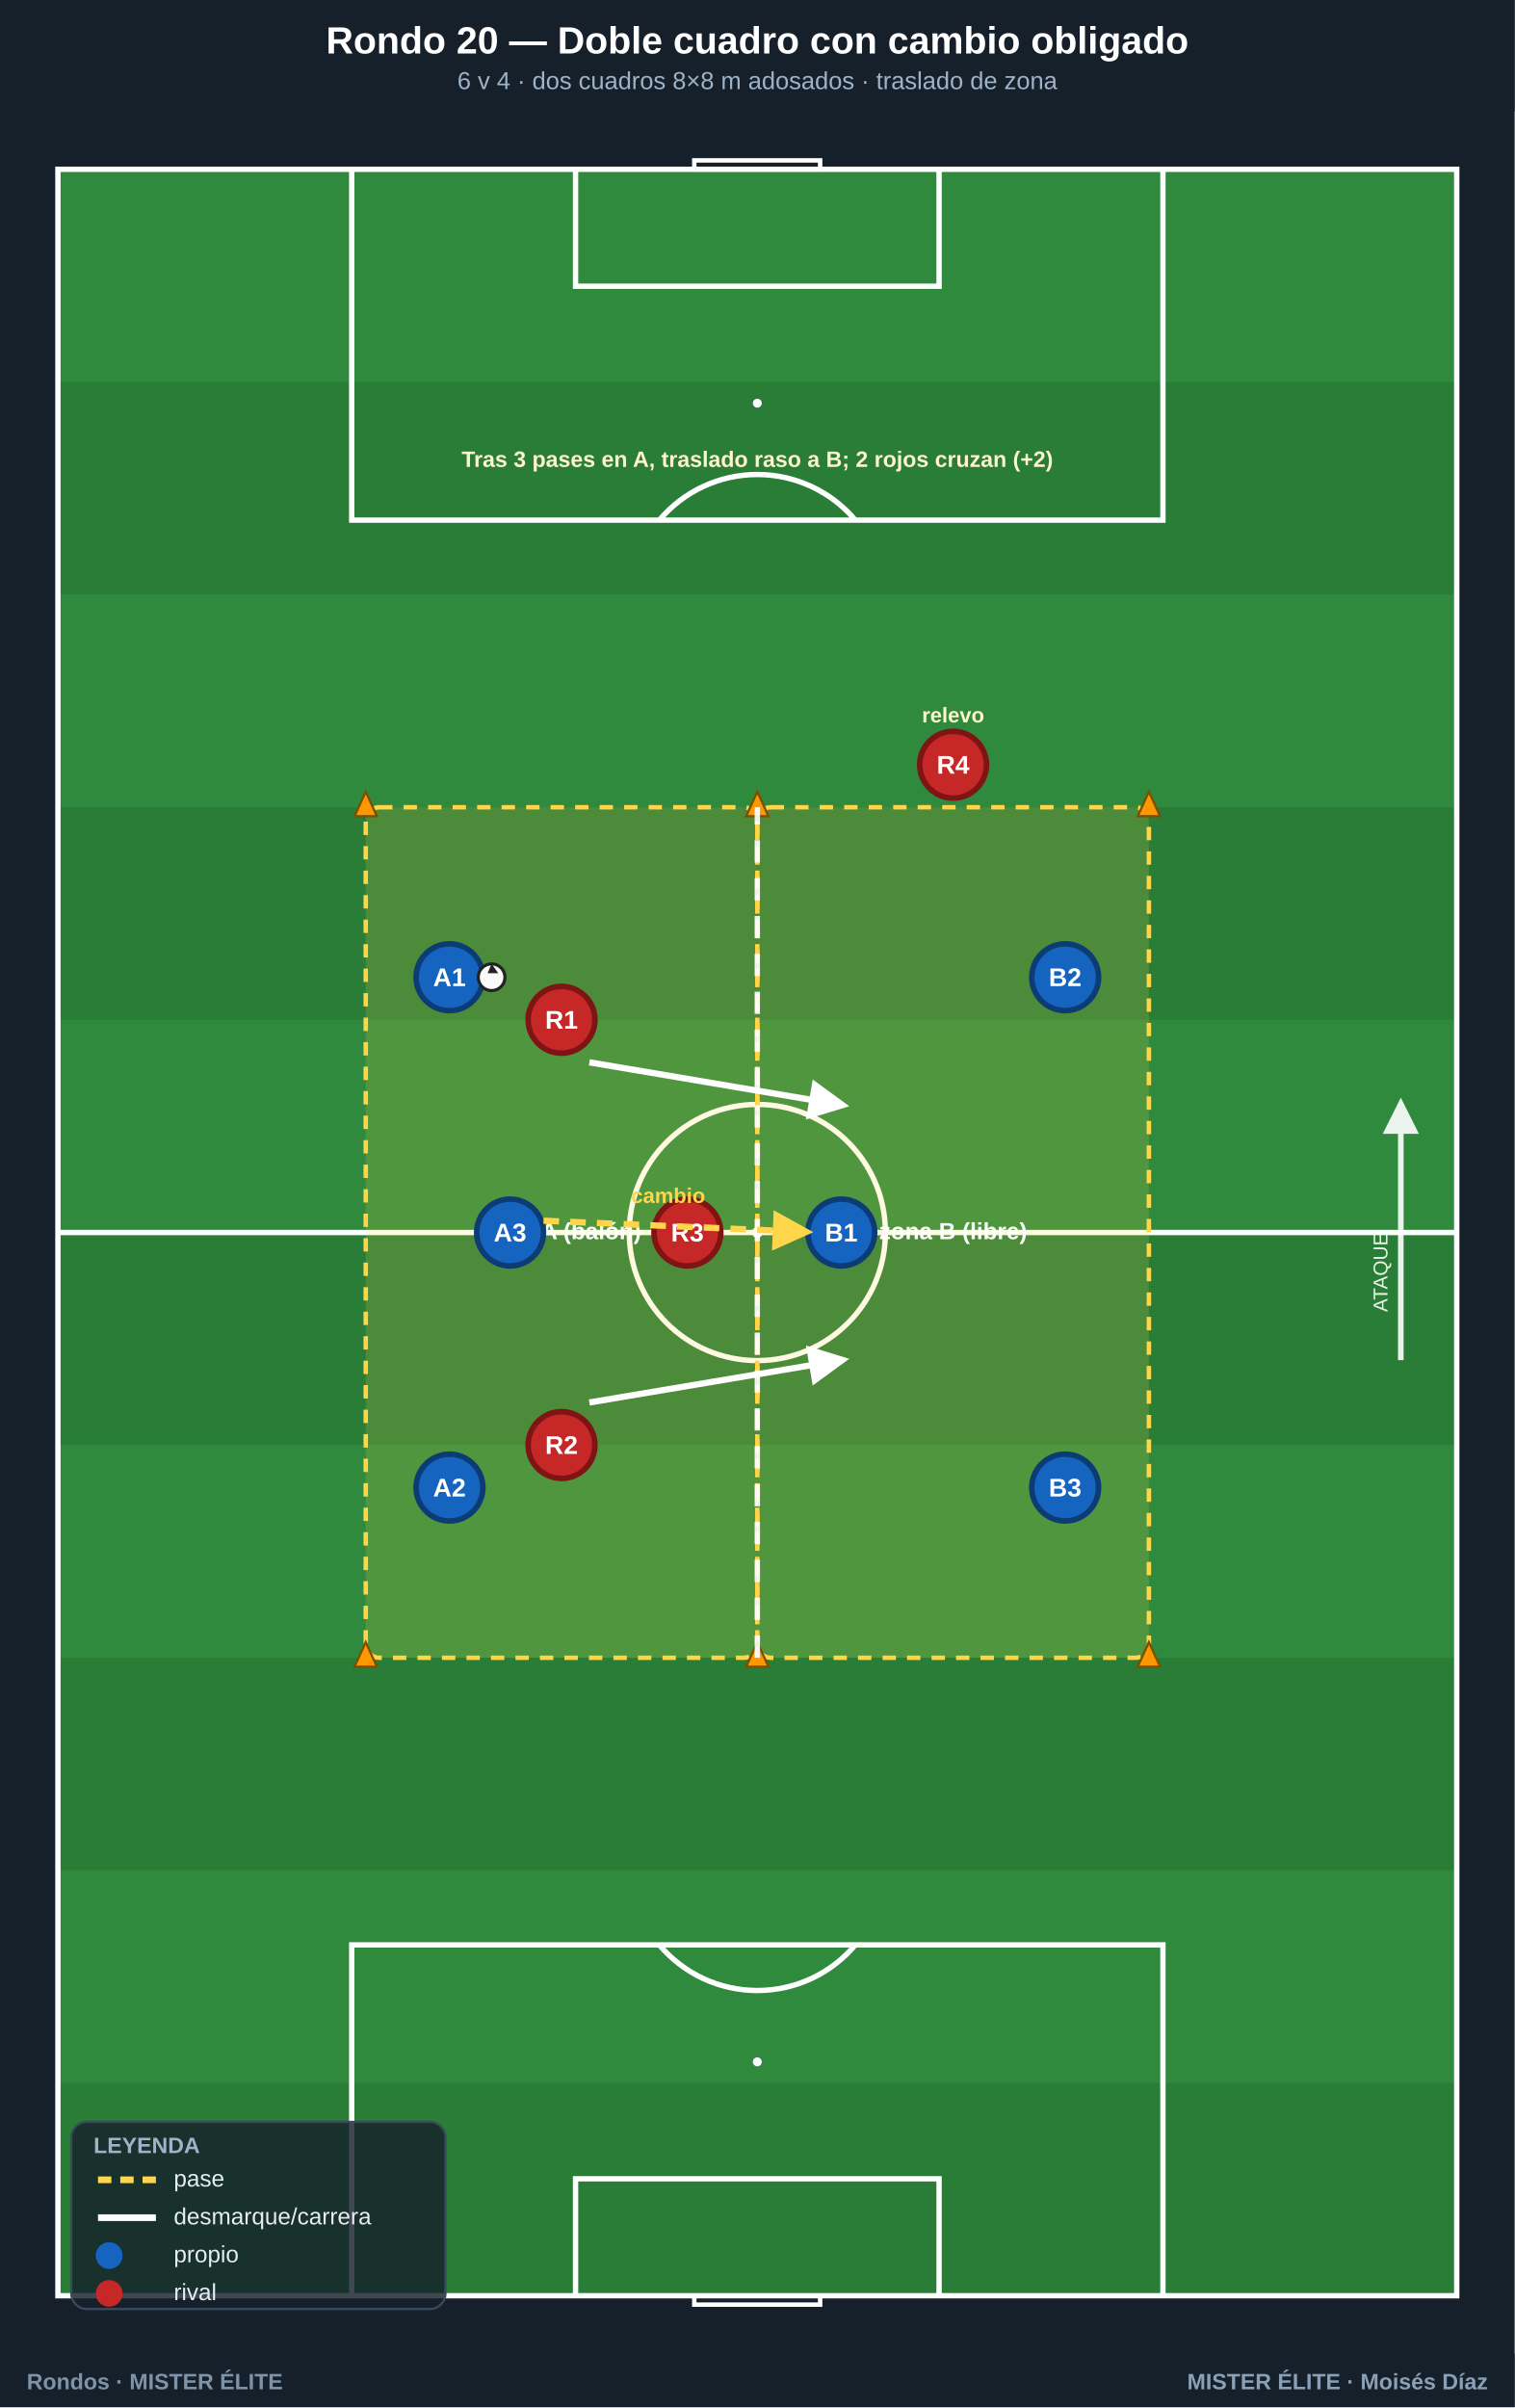
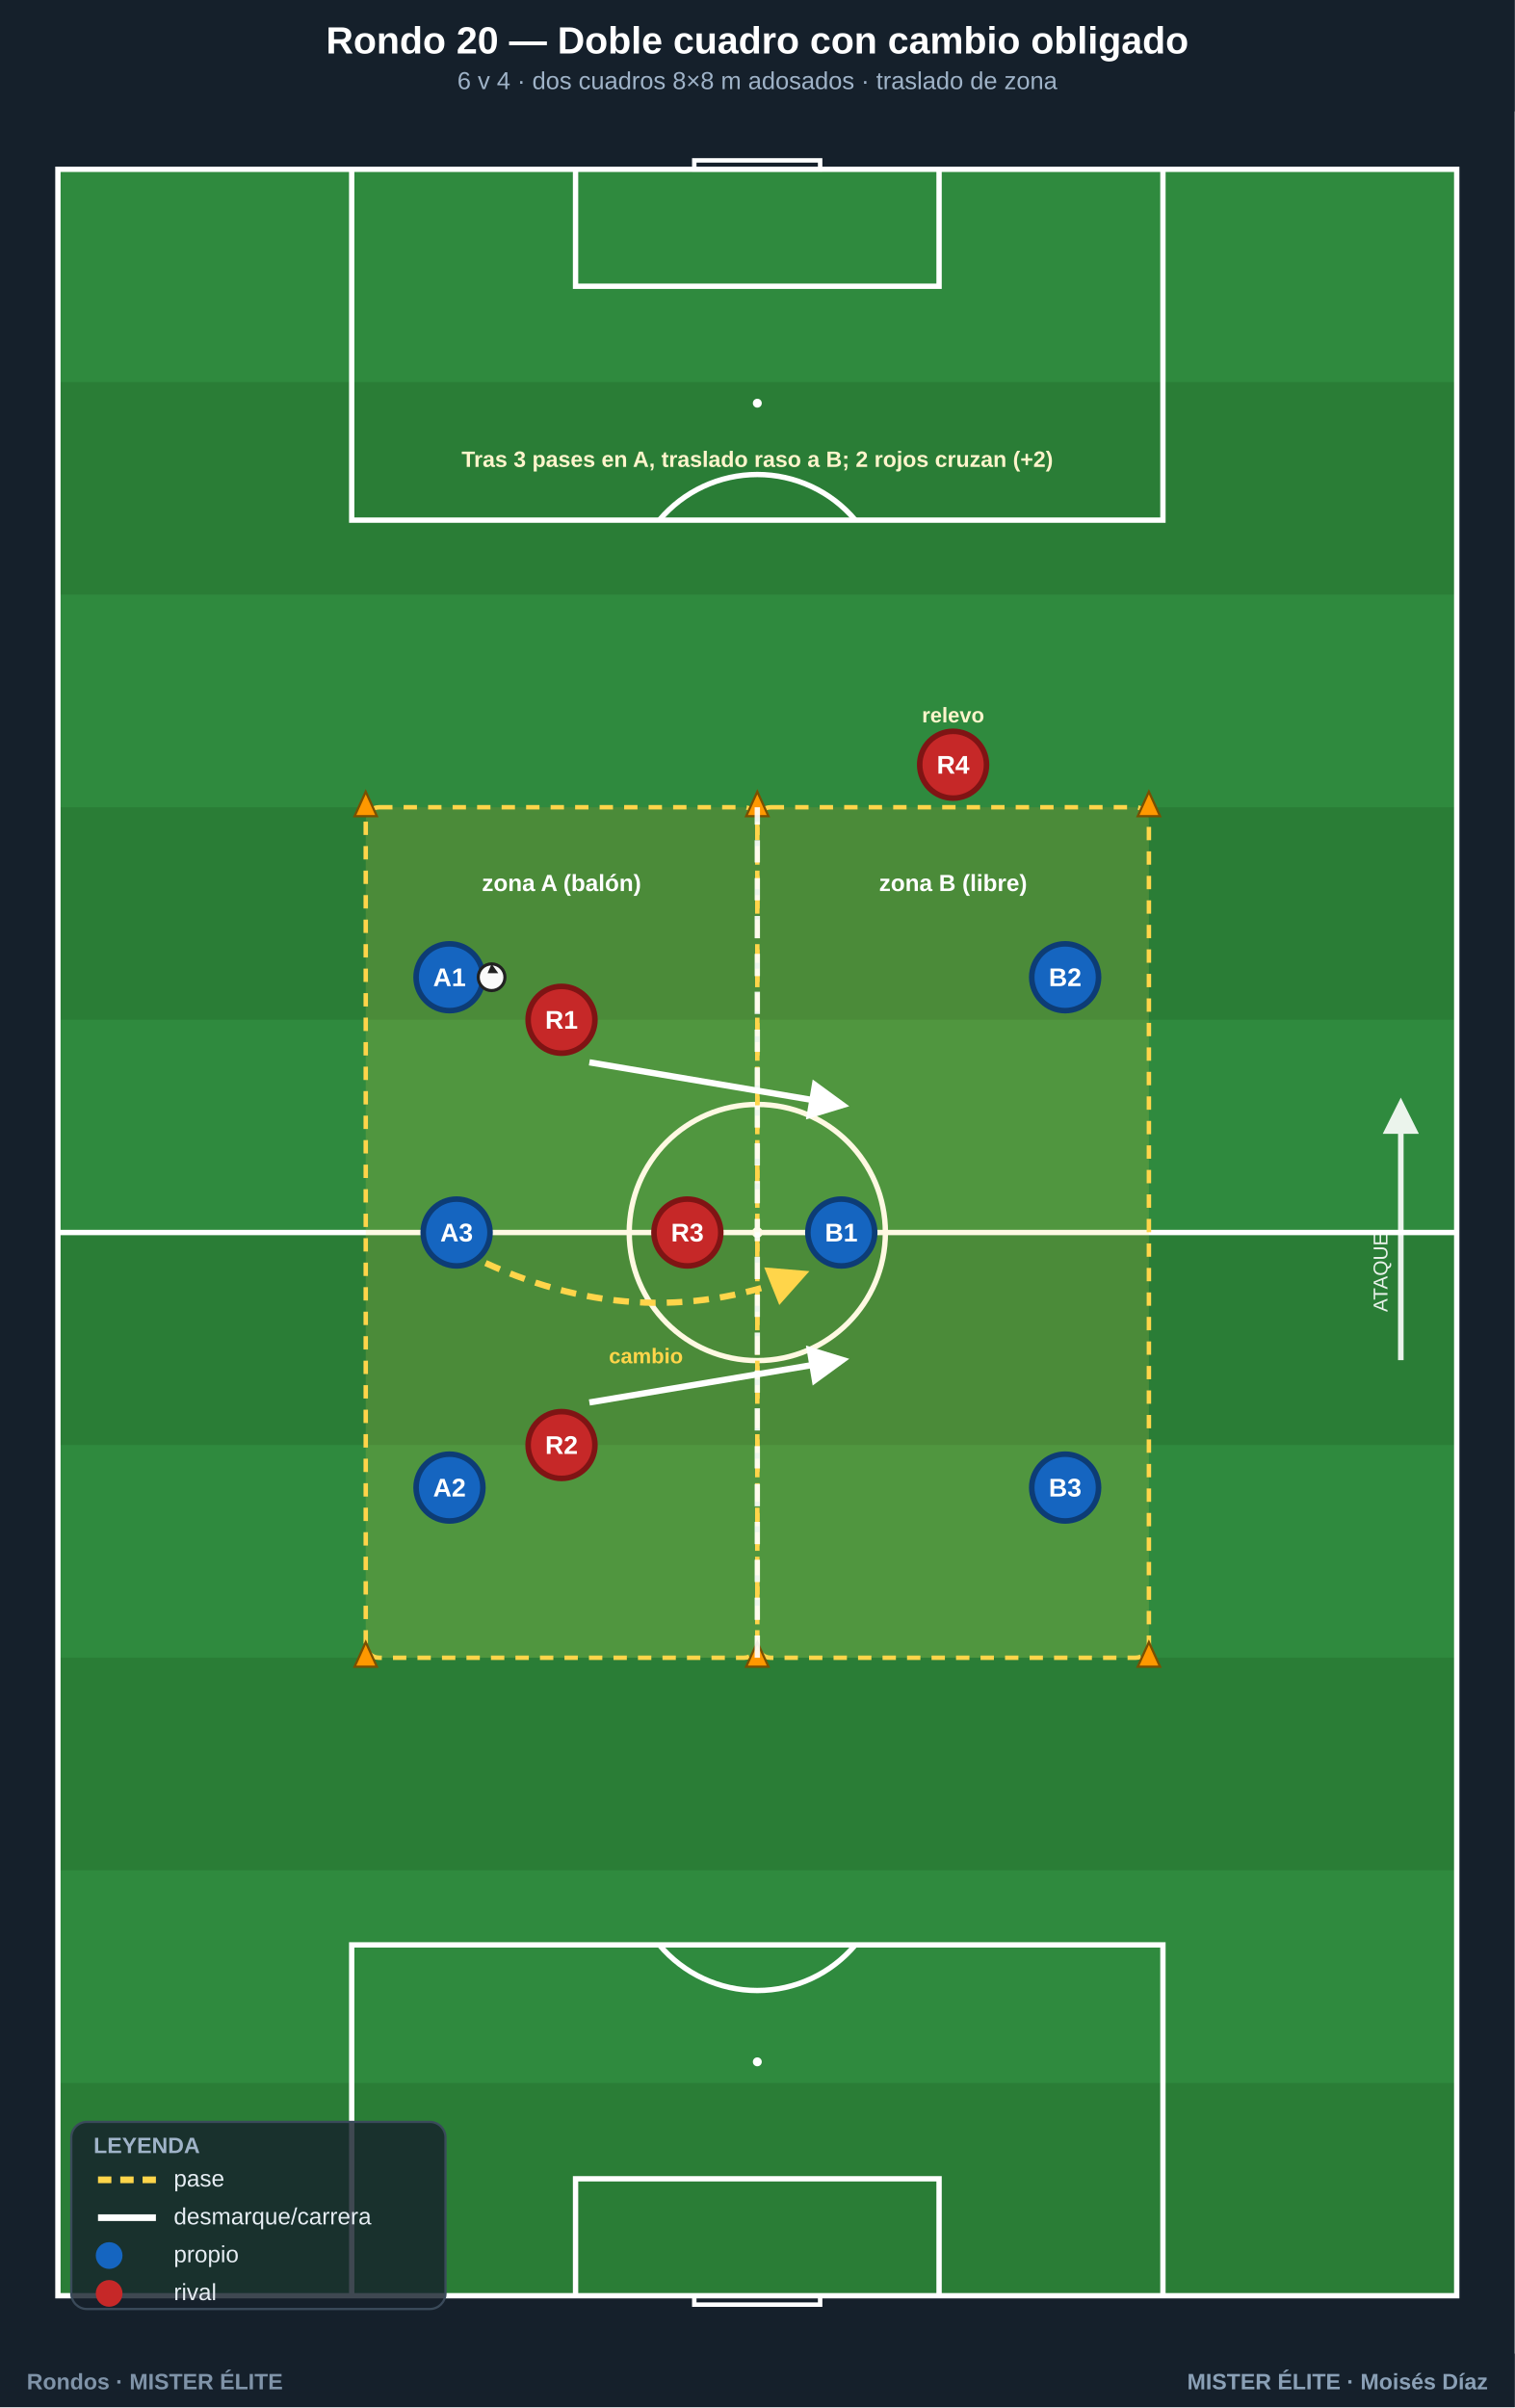
<svg xmlns="http://www.w3.org/2000/svg" viewBox="0 0 680 1081" width="680" height="1081" font-family="Segoe UI,Arial,sans-serif">
  <defs>
    <linearGradient id="sky" x1="0" y1="0" x2="0" y2="1">
      <stop offset="0" stop-color="#2f8a3e" />
      <stop offset="1" stop-color="#2b8139" />
    </linearGradient>
    <marker id="ah_pass" viewBox="0 0 10 10" refX="8" refY="5" markerWidth="6.5" markerHeight="6.5" orient="auto-start-reverse">
      <path d="M0,0 L10,5 L0,10 z" fill="#ffd54a" />
    </marker>
    <marker id="ah_run" viewBox="0 0 10 10" refX="8" refY="5" markerWidth="6.5" markerHeight="6.5" orient="auto-start-reverse">
      <path d="M0,0 L10,5 L0,10 z" fill="#ffffff" />
    </marker>
    <marker id="ah_drive" viewBox="0 0 10 10" refX="8" refY="5" markerWidth="6.5" markerHeight="6.5" orient="auto-start-reverse">
      <path d="M0,0 L10,5 L0,10 z" fill="#7ee0ff" />
    </marker>
    <marker id="ah_white" viewBox="0 0 10 10" refX="8" refY="5" markerWidth="6.5" markerHeight="6.5" orient="auto-start-reverse">
      <path d="M0,0 L10,5 L0,10 z" fill="#ffffff" />
    </marker>
  </defs>
  <rect x="0.0" y="0.0" width="680.0" height="1080.6" fill="#15202b" />
  <rect x="26.0" y="76.0" width="628.0" height="96.0" fill="#2f8a3e" />
  <rect x="26.0" y="171.5" width="628.0" height="96.0" fill="#2a7d36" />
  <rect x="26.0" y="266.9" width="628.0" height="96.0" fill="#2f8a3e" />
  <rect x="26.0" y="362.4" width="628.0" height="96.0" fill="#2a7d36" />
  <rect x="26.0" y="457.8" width="628.0" height="96.0" fill="#2f8a3e" />
  <rect x="26.0" y="553.3" width="628.0" height="96.0" fill="#2a7d36" />
  <rect x="26.0" y="648.7" width="628.0" height="96.0" fill="#2f8a3e" />
  <rect x="26.0" y="744.2" width="628.0" height="96.0" fill="#2a7d36" />
  <rect x="26.0" y="839.6" width="628.0" height="96.0" fill="#2f8a3e" />
  <rect x="26.0" y="935.1" width="628.0" height="96.0" fill="#2a7d36" />
  <rect x="26.0" y="76.0" width="628.0" height="954.6" fill="none" stroke="#ffffff" stroke-width="2.4" />
  <line x1="26.0" y1="553.3" x2="654.0" y2="553.3" stroke="#ffffff" stroke-width="2.4" opacity="1" />
  <circle cx="340.0" cy="553.3" r="57.5" fill="none" stroke="#ffffff" stroke-width="2.4" />
  <circle cx="340.0" cy="553.3" r="2.4" fill="#ffffff" />
  <path d="M157.9,76.0 L157.9,233.5 L522.1,233.5 L522.1,76.0" fill="none" stroke="#ffffff" stroke-width="2.4" />
  <path d="M258.4,76.0 L258.4,128.5 L421.6,128.5 L421.6,76.0" fill="none" stroke="#ffffff" stroke-width="2.4" />
  <circle cx="340.0" cy="181.0" r="2.0" fill="#ffffff" />
  <rect x="311.7" y="72.0" width="56.5" height="4" fill="none" stroke="#ffffff" stroke-width="2" />
  <path d="M296.0,233.5 A57.5,57.5 0 0 1 384.0,233.5" fill="none" stroke="#ffffff" stroke-width="2.4" />
  <path d="M157.9,1030.6 L157.9,873.1 L522.1,873.1 L522.1,1030.6" fill="none" stroke="#ffffff" stroke-width="2.4" />
  <path d="M258.4,1030.6 L258.4,978.1 L421.6,978.1 L421.6,1030.6" fill="none" stroke="#ffffff" stroke-width="2.4" />
  <circle cx="340.0" cy="925.6" r="2.0" fill="#ffffff" />
  <rect x="311.7" y="1030.6" width="56.5" height="4" fill="none" stroke="#ffffff" stroke-width="2" />
  <path d="M296.0,873.1 A57.5,57.5 0 0 0 384.0,873.1" fill="none" stroke="#ffffff" stroke-width="2.4" />
  <rect x="0.0" y="0.0" width="680.0" height="50.0" fill="#15202b" />
  <text x="340.0" y="24.0" font-family="Segoe UI,Arial,sans-serif" font-size="17" font-weight="800" fill="#ffffff" text-anchor="middle">Rondo 20 — Doble cuadro con cambio obligado</text>
  <text x="340.0" y="40.0" font-family="Segoe UI,Arial,sans-serif" font-size="11" font-weight="500" fill="#9fb3c8" text-anchor="middle">6 v 4 · dos cuadros 8×8 m adosados · traslado de zona</text>
  <rect x="0.0" y="1056.6" width="680.0" height="24.0" fill="#15202b" />
  <text x="668.0" y="1072.6" font-family="Segoe UI,Arial,sans-serif" font-size="10" font-weight="700" fill="#8aa0b6" text-anchor="end">MISTER ÉLITE · Moisés Díaz</text>
  <text x="12.0" y="1072.6" font-family="Segoe UI,Arial,sans-serif" font-size="10" font-weight="600" fill="#7f93a8" text-anchor="start">Rondos · MISTER ÉLITE</text>
  <g opacity="0.9">
    <line x1="628.9" y1="610.6" x2="628.9" y2="496.0" stroke="#ffffff" stroke-width="2.5" marker-end="url(#ah_white)" />
    <text x="622.9" y="553.3" font-family="Segoe UI,Arial" font-size="9" fill="#ffffff" text-anchor="end" transform="rotate(-90 622.9 553.3)">ATAQUE</text>
  </g>
  <rect x="164.2" y="362.4" width="175.8" height="381.8" rx="6" fill="#ffd54a" fill-opacity="0.16" stroke="#ffd54a" stroke-width="2" stroke-dasharray="6 5" />
-   <text x="252.1" y="556.3" font-family="Segoe UI,Arial,sans-serif" font-size="10.5" font-weight="700" fill="#fff" text-anchor="middle">zona A (balón)</text>
+   <text x="252.1" y="400.0" font-family="Segoe UI,Arial,sans-serif" font-size="10.5" font-weight="700" fill="#fff" text-anchor="middle">zona A (balón)</text>
  <rect x="340.0" y="362.4" width="175.8" height="381.8" rx="6" fill="#ffd54a" fill-opacity="0.16" stroke="#ffd54a" stroke-width="2" stroke-dasharray="6 5" />
-   <text x="427.9" y="556.3" font-family="Segoe UI,Arial,sans-serif" font-size="10.5" font-weight="700" fill="#fff" text-anchor="middle">zona B (libre)</text>
+   <text x="427.9" y="400.0" font-family="Segoe UI,Arial,sans-serif" font-size="10.5" font-weight="700" fill="#fff" text-anchor="middle">zona B (libre)</text>
  <path d="M164.2,737.2 l5,11 l-10,0 z" fill="#ff9800" stroke="#7a4f00" stroke-width="1" />
  <path d="M340.0,737.2 l5,11 l-10,0 z" fill="#ff9800" stroke="#7a4f00" stroke-width="1" />
  <path d="M164.2,355.4 l5,11 l-10,0 z" fill="#ff9800" stroke="#7a4f00" stroke-width="1" />
  <path d="M340.0,355.4 l5,11 l-10,0 z" fill="#ff9800" stroke="#7a4f00" stroke-width="1" />
  <path d="M515.8,737.2 l5,11 l-10,0 z" fill="#ff9800" stroke="#7a4f00" stroke-width="1" />
  <path d="M515.8,355.4 l5,11 l-10,0 z" fill="#ff9800" stroke="#7a4f00" stroke-width="1" />
  <line x1="340.0" y1="744.2" x2="340.0" y2="362.4" stroke="#ffffff" stroke-width="2.4" stroke-dasharray="10 7" opacity="0.9" />
  <g>
    <circle cx="201.8" cy="438.7" r="15" fill="#1565c0" stroke="#0d3c75" stroke-width="2.5" />
    <text x="201.8" y="442.7" font-family="Segoe UI,Arial" font-size="11.5" font-weight="800" fill="#fff" text-anchor="middle">A1</text>
  </g>
  <circle cx="220.7" cy="438.7" r="6.0" fill="#fafafa" stroke="#222" stroke-width="1.4" />
  <path d="M220.7,432.7 l3.0,4.2 l-4.8,0 z" fill="#222" />
  <g>
    <circle cx="201.8" cy="667.8" r="15" fill="#1565c0" stroke="#0d3c75" stroke-width="2.5" />
    <text x="201.8" y="671.8" font-family="Segoe UI,Arial" font-size="11.5" font-weight="800" fill="#fff" text-anchor="middle">A2</text>
  </g>
  <g>
-     <circle cx="229.0" cy="553.3" r="15" fill="#1565c0" stroke="#0d3c75" stroke-width="2.5" />
-     <text x="229.0" y="557.3" font-family="Segoe UI,Arial" font-size="11.5" font-weight="800" fill="#fff" text-anchor="middle">A3</text>
+     <circle cx="205.0" cy="553.3" r="15" fill="#1565c0" stroke="#0d3c75" stroke-width="2.5" />
+     <text x="205.0" y="557.3" font-family="Segoe UI,Arial" font-size="11.5" font-weight="800" fill="#fff" text-anchor="middle">A3</text>
  </g>
  <g>
    <circle cx="377.7" cy="553.3" r="15" fill="#1565c0" stroke="#0d3c75" stroke-width="2.5" />
    <text x="377.7" y="557.3" font-family="Segoe UI,Arial" font-size="11.5" font-weight="800" fill="#fff" text-anchor="middle">B1</text>
  </g>
  <g>
    <circle cx="478.2" cy="438.7" r="15" fill="#1565c0" stroke="#0d3c75" stroke-width="2.5" />
    <text x="478.2" y="442.7" font-family="Segoe UI,Arial" font-size="11.5" font-weight="800" fill="#fff" text-anchor="middle">B2</text>
  </g>
  <g>
    <circle cx="478.2" cy="667.8" r="15" fill="#1565c0" stroke="#0d3c75" stroke-width="2.5" />
    <text x="478.2" y="671.8" font-family="Segoe UI,Arial" font-size="11.5" font-weight="800" fill="#fff" text-anchor="middle">B3</text>
  </g>
  <g>
    <circle cx="252.1" cy="457.8" r="15" fill="#c62828" stroke="#7f1414" stroke-width="2.5" />
    <text x="252.1" y="461.8" font-family="Segoe UI,Arial" font-size="11.5" font-weight="800" fill="#fff" text-anchor="middle">R1</text>
  </g>
  <g>
    <circle cx="252.1" cy="648.7" r="15" fill="#c62828" stroke="#7f1414" stroke-width="2.5" />
    <text x="252.1" y="652.7" font-family="Segoe UI,Arial" font-size="11.5" font-weight="800" fill="#fff" text-anchor="middle">R2</text>
  </g>
  <g>
    <circle cx="308.6" cy="553.3" r="15" fill="#c62828" stroke="#7f1414" stroke-width="2.5" />
    <text x="308.6" y="557.3" font-family="Segoe UI,Arial" font-size="11.5" font-weight="800" fill="#fff" text-anchor="middle">R3</text>
  </g>
  <g>
    <circle cx="427.9" cy="343.3" r="15" fill="#c62828" stroke="#7f1414" stroke-width="2.5" />
    <text x="427.9" y="347.3" font-family="Segoe UI,Arial" font-size="11.5" font-weight="800" fill="#fff" text-anchor="middle">R4</text>
  </g>
  <text x="427.9" y="324.3" font-family="Segoe UI,Arial,sans-serif" font-size="9.5" font-weight="600" fill="#fff5cc" text-anchor="middle">relevo</text>
-   <line x1="244.0" y1="548.0" x2="361.5" y2="553.0" stroke="#ffd54a" stroke-width="2.8" stroke-dasharray="7 5" marker-end="url(#ah_pass)" />
-   <text x="300.0" y="540.0" font-family="Segoe UI,Arial,sans-serif" font-size="9.5" font-weight="700" fill="#ffd54a" text-anchor="middle">cambio</text>
+   <path d="M218,567 Q290,600 360,572" fill="none" stroke="#ffd54a" stroke-width="2.8" stroke-dasharray="7 5" marker-end="url(#ah_pass)" />
+   <text x="290.0" y="612.0" font-family="Segoe UI,Arial,sans-serif" font-size="9.5" font-weight="700" fill="#ffd54a" text-anchor="middle">cambio</text>
  <line x1="264.6" y1="476.9" x2="377.7" y2="496.0" stroke="#ffffff" stroke-width="2.8" marker-end="url(#ah_run)" />
  <line x1="264.6" y1="629.6" x2="377.7" y2="610.6" stroke="#ffffff" stroke-width="2.8" marker-end="url(#ah_run)" />
  <text x="340.0" y="209.6" font-family="Segoe UI,Arial,sans-serif" font-size="10" font-weight="600" fill="#fff5cc" text-anchor="middle">Tras 3 pases en A, traslado raso a B; 2 rojos cruzan (+2)</text>
  <g>
    <rect x="32" y="952.56" width="168" height="84" rx="7" fill="#15202b" fill-opacity="0.82" stroke="#3a4a5a" stroke-width="1" />
    <text x="42" y="966.56" font-family="Segoe UI,Arial" font-size="10" font-weight="800" fill="#9fb3c8">LEYENDA</text>
    <line x1="44" y1="978.56" x2="70" y2="978.56" stroke="#ffd54a" stroke-width="3" stroke-dasharray="6 4" />
    <text x="78" y="981.56" font-family="Segoe UI,Arial" font-size="10.5" fill="#e6edf3">pase</text>
    <line x1="44" y1="995.56" x2="70" y2="995.56" stroke="#ffffff" stroke-width="3" />
    <text x="78" y="998.56" font-family="Segoe UI,Arial" font-size="10.5" fill="#e6edf3">desmarque/carrera</text>
    <circle cx="49" cy="1012.56" r="6" fill="#1565c0" />
    <text x="78" y="1015.56" font-family="Segoe UI,Arial" font-size="10.5" fill="#e6edf3">propio</text>
    <circle cx="49" cy="1029.56" r="6" fill="#c62828" />
    <text x="78" y="1032.56" font-family="Segoe UI,Arial" font-size="10.5" fill="#e6edf3">rival</text>
  </g>
</svg>
